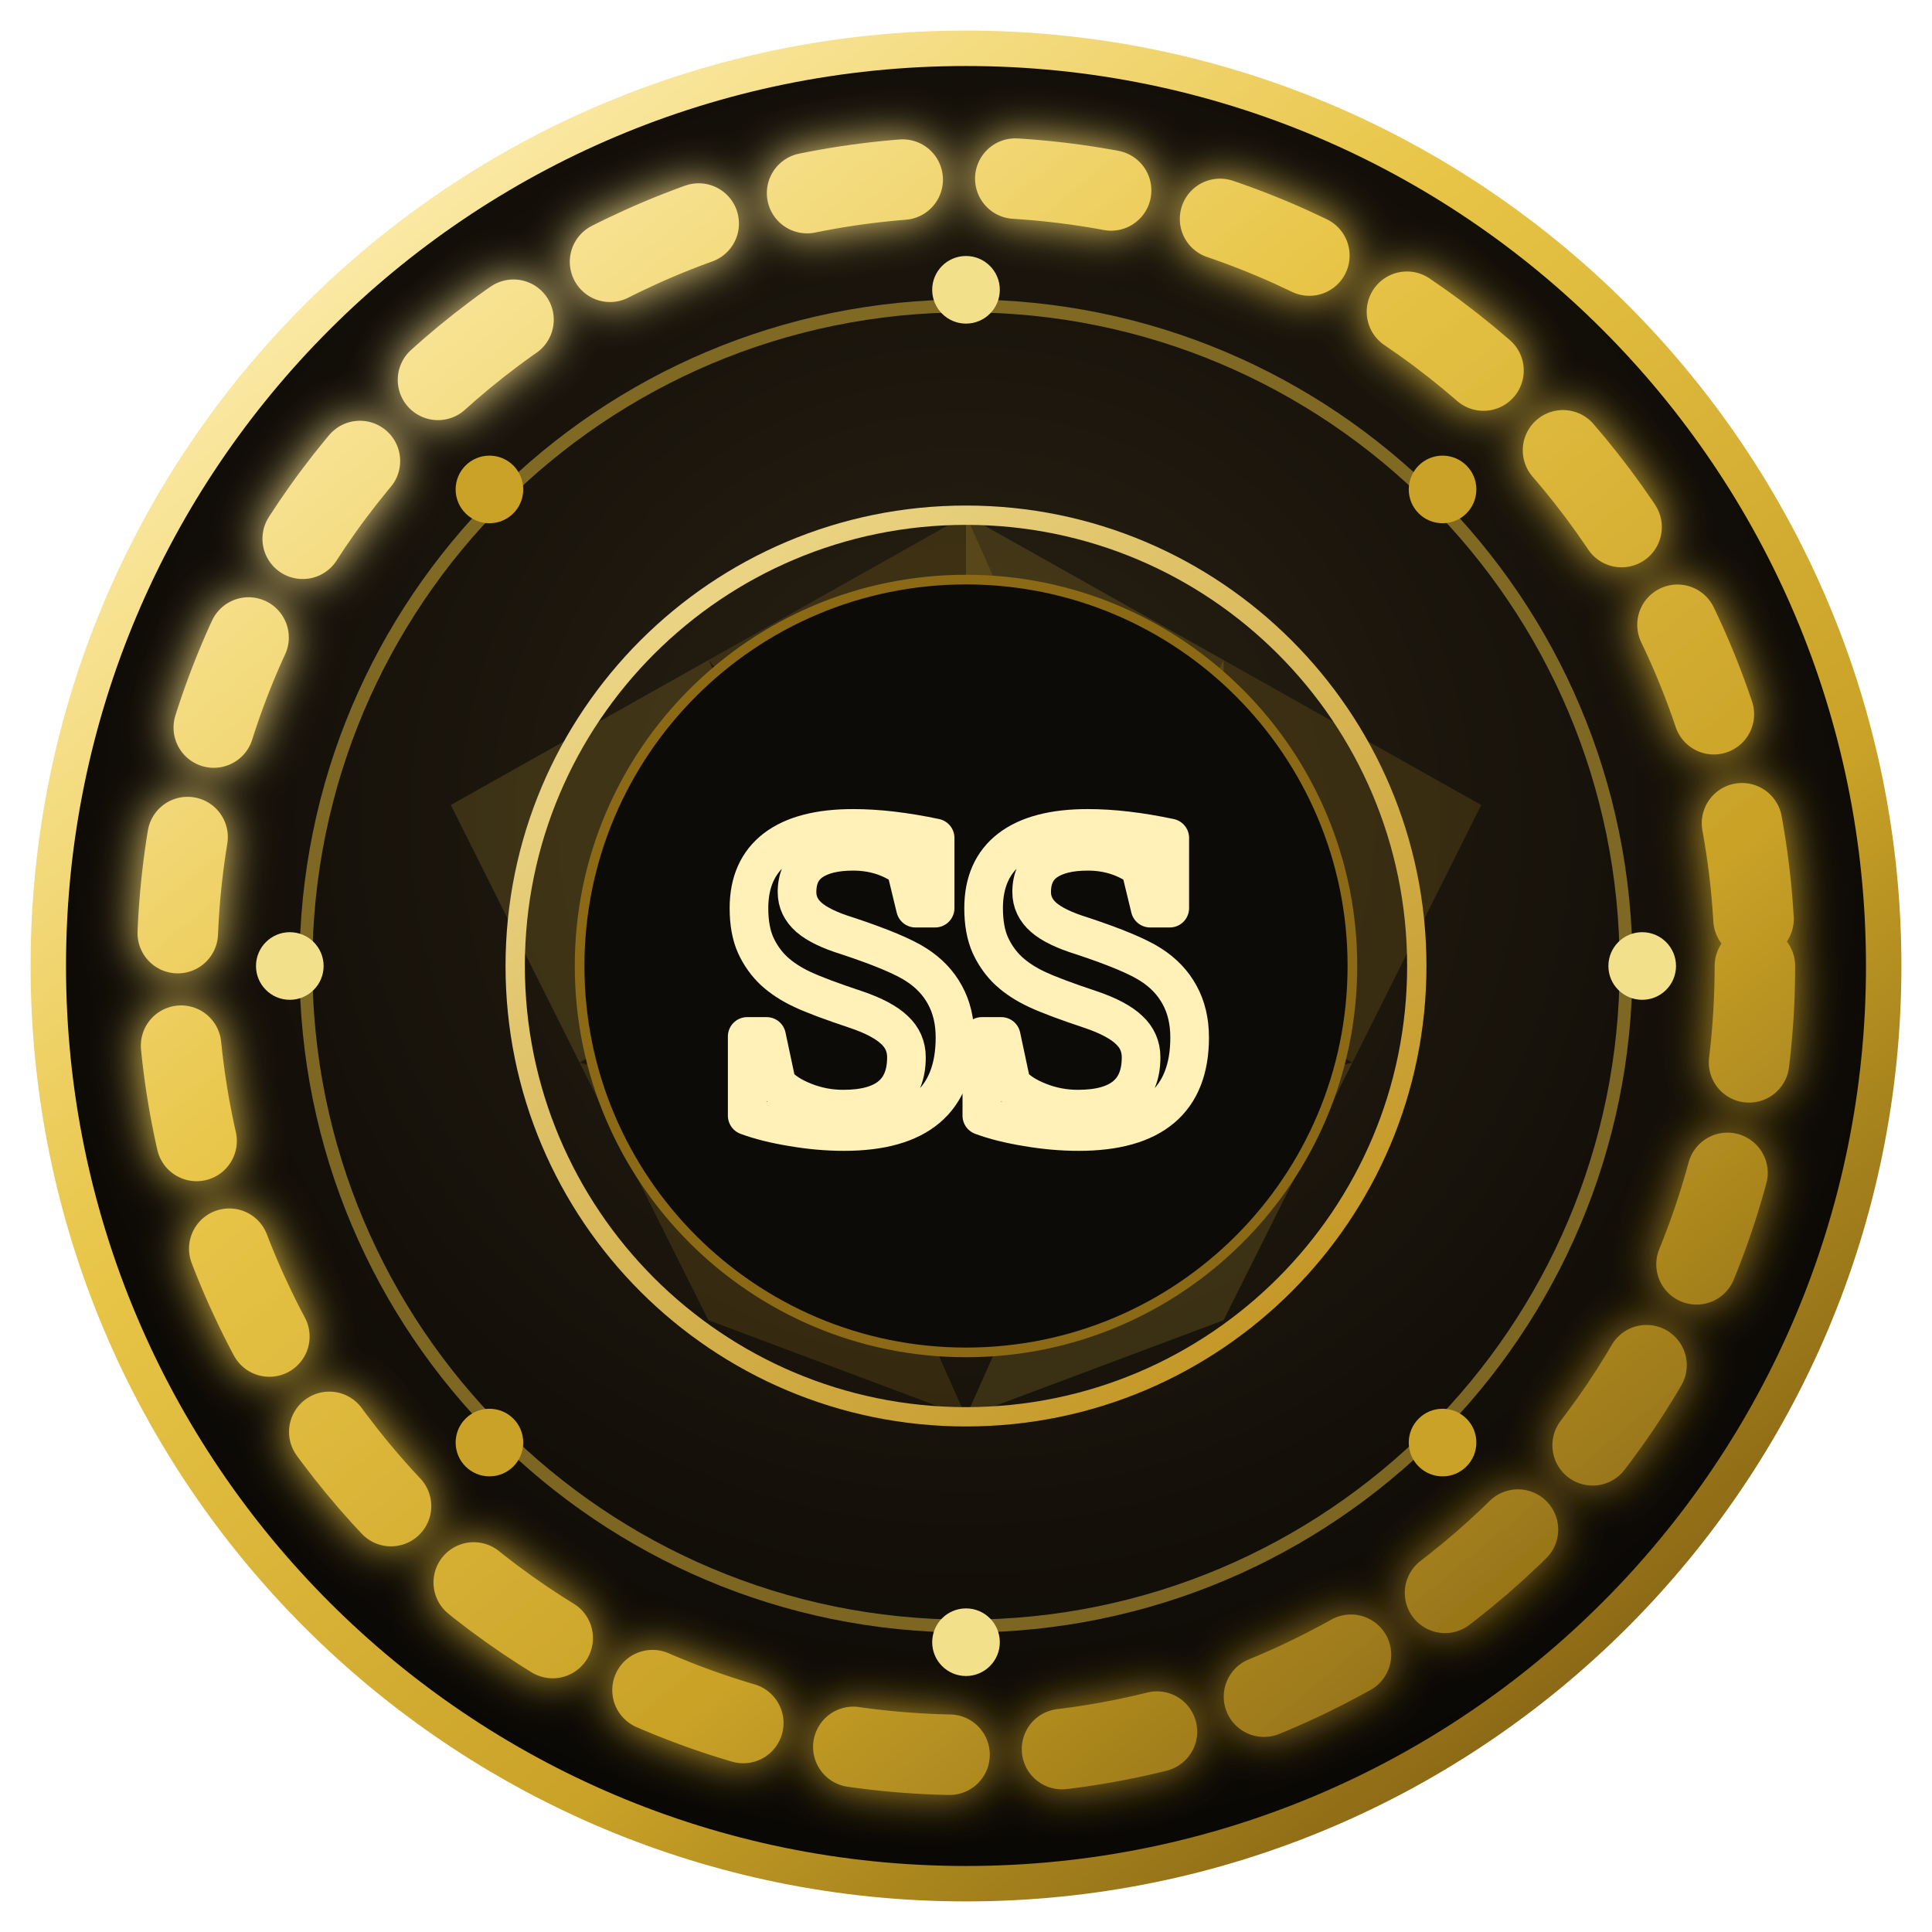
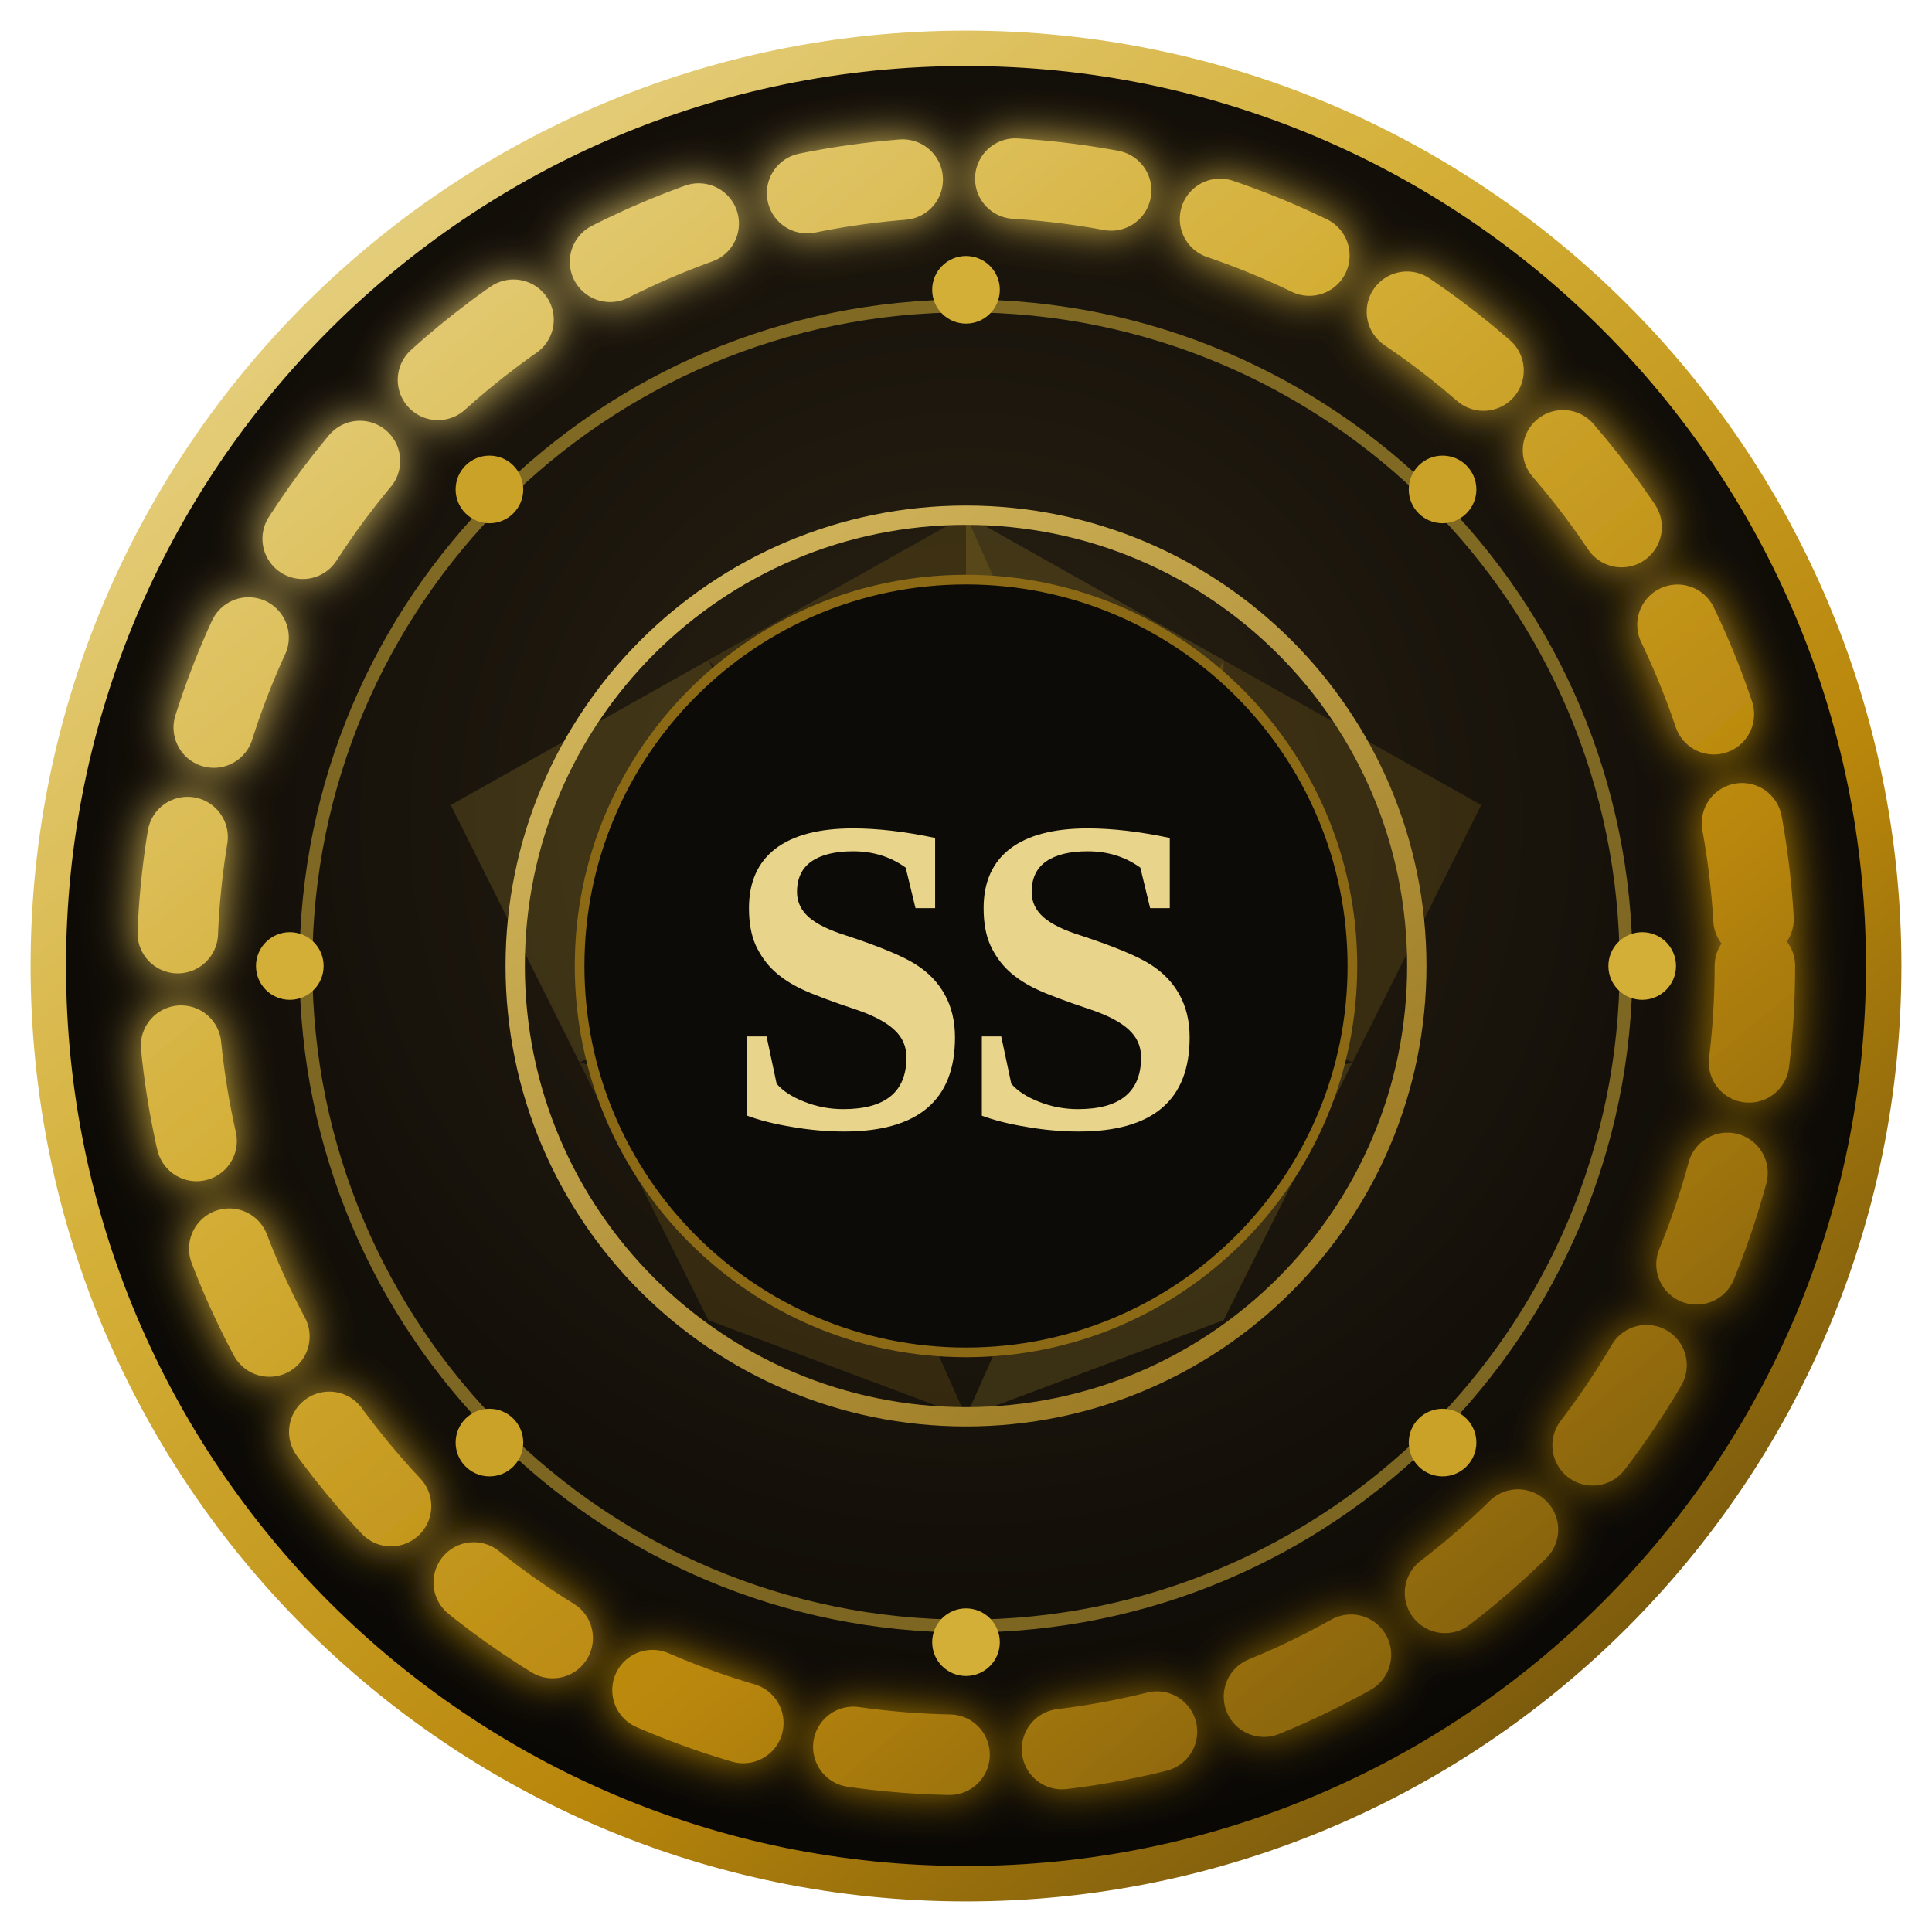
<svg xmlns="http://www.w3.org/2000/svg" viewBox="0 0 120 120" role="img" aria-label="Shubham Sah Productions">
  <defs>
    <linearGradient id="royal" x1="18" y1="8" x2="104" y2="112" gradientUnits="userSpaceOnUse">
-       <stop offset="0%" stop-color="#FFF1B8" />
-       <stop offset="35%" stop-color="#E8C547" />
-       <stop offset="68%" stop-color="#C9A227" />
-       <stop offset="100%" stop-color="#7A5910" />
+       <stop offset="0%" stop-color="#E8D48A" />
+       <stop offset="35%" stop-color="#D4AF37" />
+       <stop offset="68%" stop-color="#B8860B" />
+       <stop offset="100%" stop-color="#6B4F0E" />
    </linearGradient>
    <linearGradient id="royalSoft" x1="30" y1="24" x2="90" y2="96" gradientUnits="userSpaceOnUse">
-       <stop offset="0%" stop-color="#F7E7A1" />
-       <stop offset="100%" stop-color="#B8860B" />
+       <stop offset="0%" stop-color="#E0C56A" />
+       <stop offset="100%" stop-color="#8C6914" />
    </linearGradient>
    <radialGradient id="disc" cx="50%" cy="42%" r="62%">
      <stop offset="0%" stop-color="#2a2214" />
      <stop offset="70%" stop-color="#120e08" />
      <stop offset="100%" stop-color="#070604" />
    </radialGradient>
    <filter id="glow" x="-20%" y="-20%" width="140%" height="140%">
      <feGaussianBlur stdDeviation="1.4" result="b" />
      <feMerge>
        <feMergeNode in="b" />
        <feMergeNode in="SourceGraphic" />
      </feMerge>
    </filter>
    <style>
      .reel { transform-origin: 60px 60px; animation: spin 14s linear infinite; }
      .sprocket { transform-origin: 60px 60px; animation: spin 14s linear infinite reverse; }
      .iris { transform-origin: 60px 60px; animation: iris 3.6s ease-in-out infinite; }
      .pulse { transform-origin: 60px 60px; animation: pulse 3.6s ease-in-out infinite; }
      .shine {
        animation: sweep 4.8s ease-in-out infinite;
      }
-       .letter {
-         fill: none;
-         stroke: url(#royal);
-         stroke-width: 2.4;
-         stroke-linecap: round;
-         stroke-linejoin: round;
-         animation: draw 2.4s ease forwards;
-       }
-       .fill-ss { opacity: 0; animation: fadeIn 0.6s 1.6s ease forwards; }
+       .fill-ss { animation: letterGlow 3.6s ease-in-out infinite; }
      @keyframes spin { to { transform: rotate(360deg); } }
      @keyframes iris {
        0%, 100% { transform: scale(1); opacity: 0.85; }
        50% { transform: scale(0.86); opacity: 1; }
      }
      @keyframes pulse {
        0%, 100% { opacity: 0.45; }
        50% { opacity: 1; }
      }
      @keyframes sweep {
        0% { transform: translateX(-80px) rotate(18deg); opacity: 0; }
        18% { opacity: 0.7; }
        42% { opacity: 0; }
        100% { transform: translateX(90px) rotate(18deg); opacity: 0; }
      }
-       @keyframes draw {
-         from { stroke-dasharray: 180; stroke-dashoffset: 180; }
-         to { stroke-dasharray: 180; stroke-dashoffset: 0; }
+       @keyframes letterGlow {
+         0%, 100% { opacity: 0.92; }
+         50% { opacity: 1; }
      }
-       @keyframes fadeIn { to { opacity: 1; } }
      @media (prefers-reduced-motion: reduce) {
-         .reel, .sprocket, .iris, .pulse, .shine, .letter, .fill-ss { animation: none; }
-         .fill-ss { opacity: 1; }
-         .letter { stroke-dashoffset: 0; }
+         .reel, .sprocket, .iris, .pulse, .shine, .fill-ss { animation: none; }
      }
    </style>
  </defs>
  <circle cx="60" cy="60" r="57" fill="url(#disc)" stroke="url(#royal)" stroke-width="2.2" />
  <g class="reel" filter="url(#glow)">
    <circle cx="60" cy="60" r="49" fill="none" stroke="url(#royal)" stroke-width="5" stroke-dasharray="6 7" stroke-linecap="round" />
  </g>
  <g class="sprocket">
    <circle cx="60" cy="60" r="41" fill="none" stroke="#d4af37" stroke-width="0.8" opacity="0.55" />
-     <circle cx="60" cy="18" r="2.1" fill="#f3e08a" />
-     <circle cx="60" cy="102" r="2.1" fill="#f3e08a" />
-     <circle cx="18" cy="60" r="2.1" fill="#f3e08a" />
-     <circle cx="102" cy="60" r="2.1" fill="#f3e08a" />
+     <circle cx="60" cy="18" r="2.1" fill="#d4af37" />
+     <circle cx="60" cy="102" r="2.1" fill="#d4af37" />
+     <circle cx="18" cy="60" r="2.1" fill="#d4af37" />
+     <circle cx="102" cy="60" r="2.1" fill="#d4af37" />
    <circle cx="30.4" cy="30.4" r="2.1" fill="#c9a227" />
    <circle cx="89.6" cy="30.4" r="2.1" fill="#c9a227" />
    <circle cx="30.4" cy="89.6" r="2.1" fill="#c9a227" />
    <circle cx="89.6" cy="89.6" r="2.1" fill="#c9a227" />
  </g>
  <g class="iris">
    <polygon points="60,32 76,41 76,59 60,50" fill="#d4af37" opacity="0.18" />
    <polygon points="76,41 92,50 84,66 68,57" fill="#c9a227" opacity="0.16" />
    <polygon points="84,66 76,82 60,88 68,70" fill="#d4af37" opacity="0.18" />
    <polygon points="60,88 44,82 36,66 52,70" fill="#c9a227" opacity="0.16" />
    <polygon points="36,66 28,50 44,41 52,57" fill="#d4af37" opacity="0.18" />
    <polygon points="44,41 60,32 68,50 52,50" fill="#c9a227" opacity="0.16" />
  </g>
  <circle class="pulse" cx="60" cy="60" r="28" fill="none" stroke="url(#royalSoft)" stroke-width="1.2" />
  <circle cx="60" cy="60" r="24" fill="#0d0b07" stroke="#8c6914" stroke-width="0.6" />
  <g transform="translate(60 62)">
    <text class="fill-ss" x="0" y="8" text-anchor="middle" font-family="Georgia, 'Times New Roman', serif" font-size="28" font-weight="700" fill="url(#royal)" letter-spacing="-1">SS</text>
-     <text class="letter" x="0" y="8" text-anchor="middle" font-family="Georgia, 'Times New Roman', serif" font-size="28" font-weight="700" fill="none" letter-spacing="-1">SS</text>
  </g>
-   <rect class="shine" x="8" y="-10" width="18" height="140" fill="#fff8d6" opacity="0" style="mix-blend-mode:screen" />
+   <rect class="shine" x="8" y="-10" width="18" height="140" fill="#e8d48a" opacity="0" style="mix-blend-mode:screen" />
</svg>
